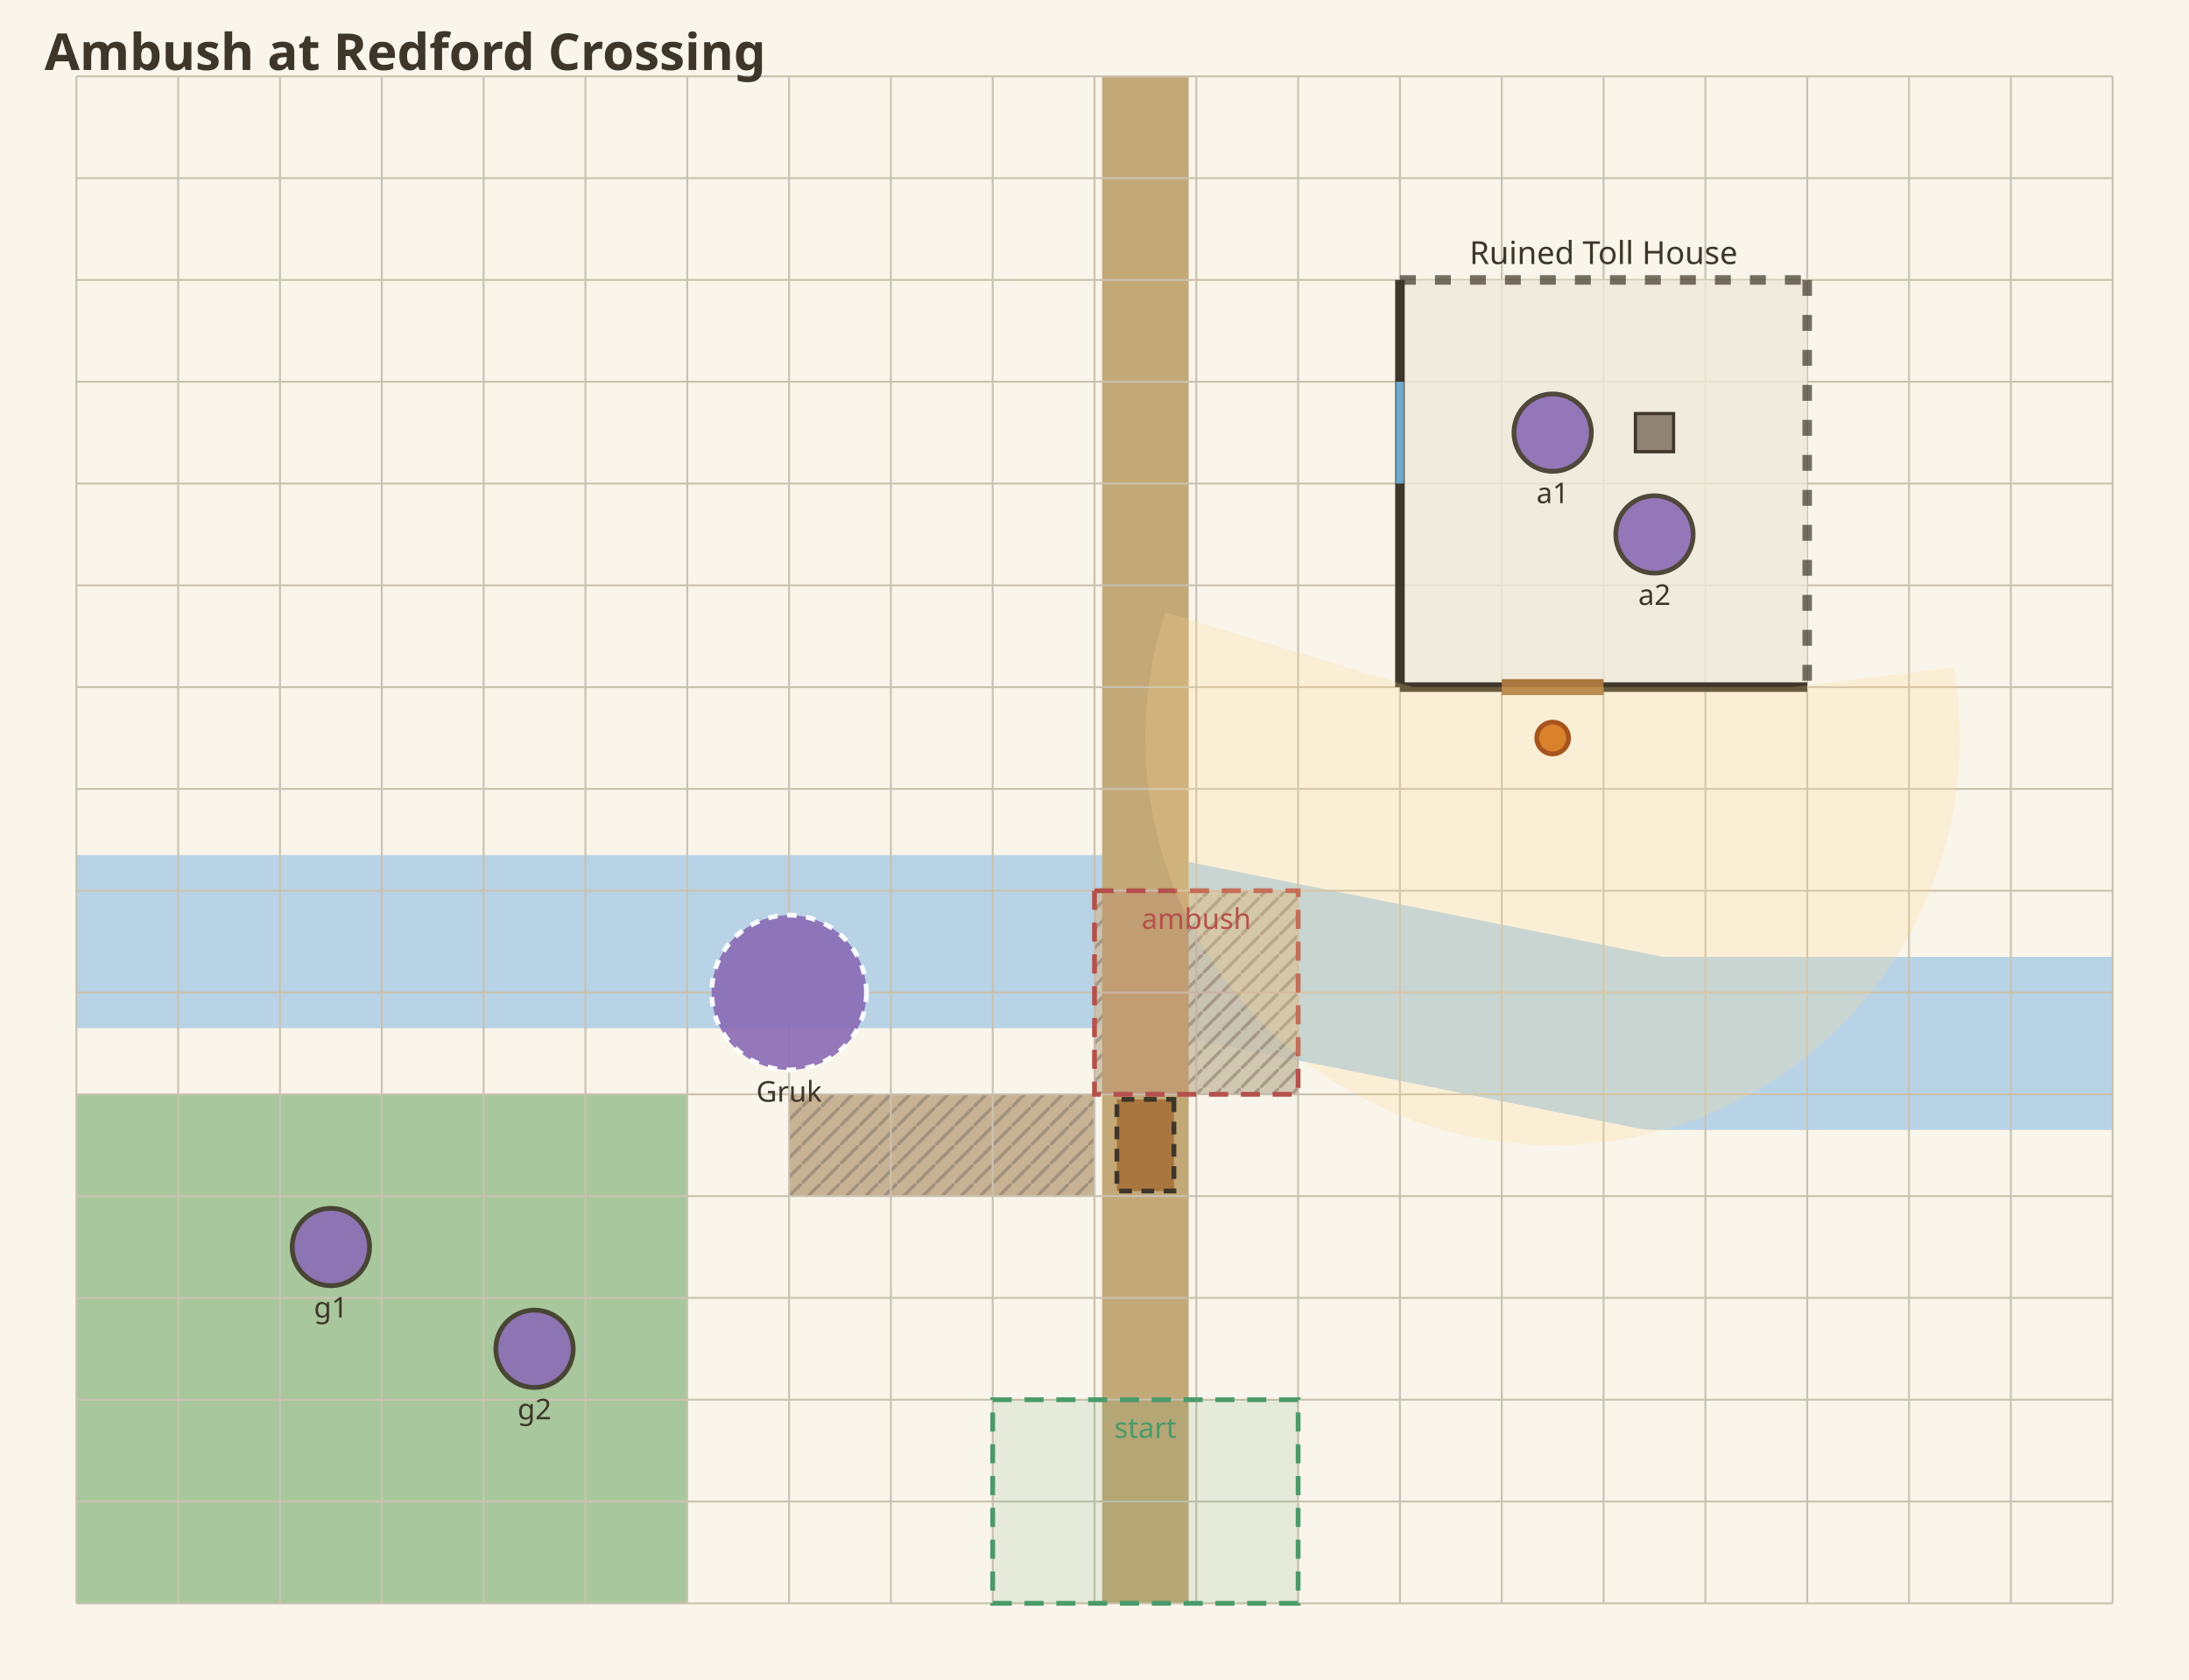
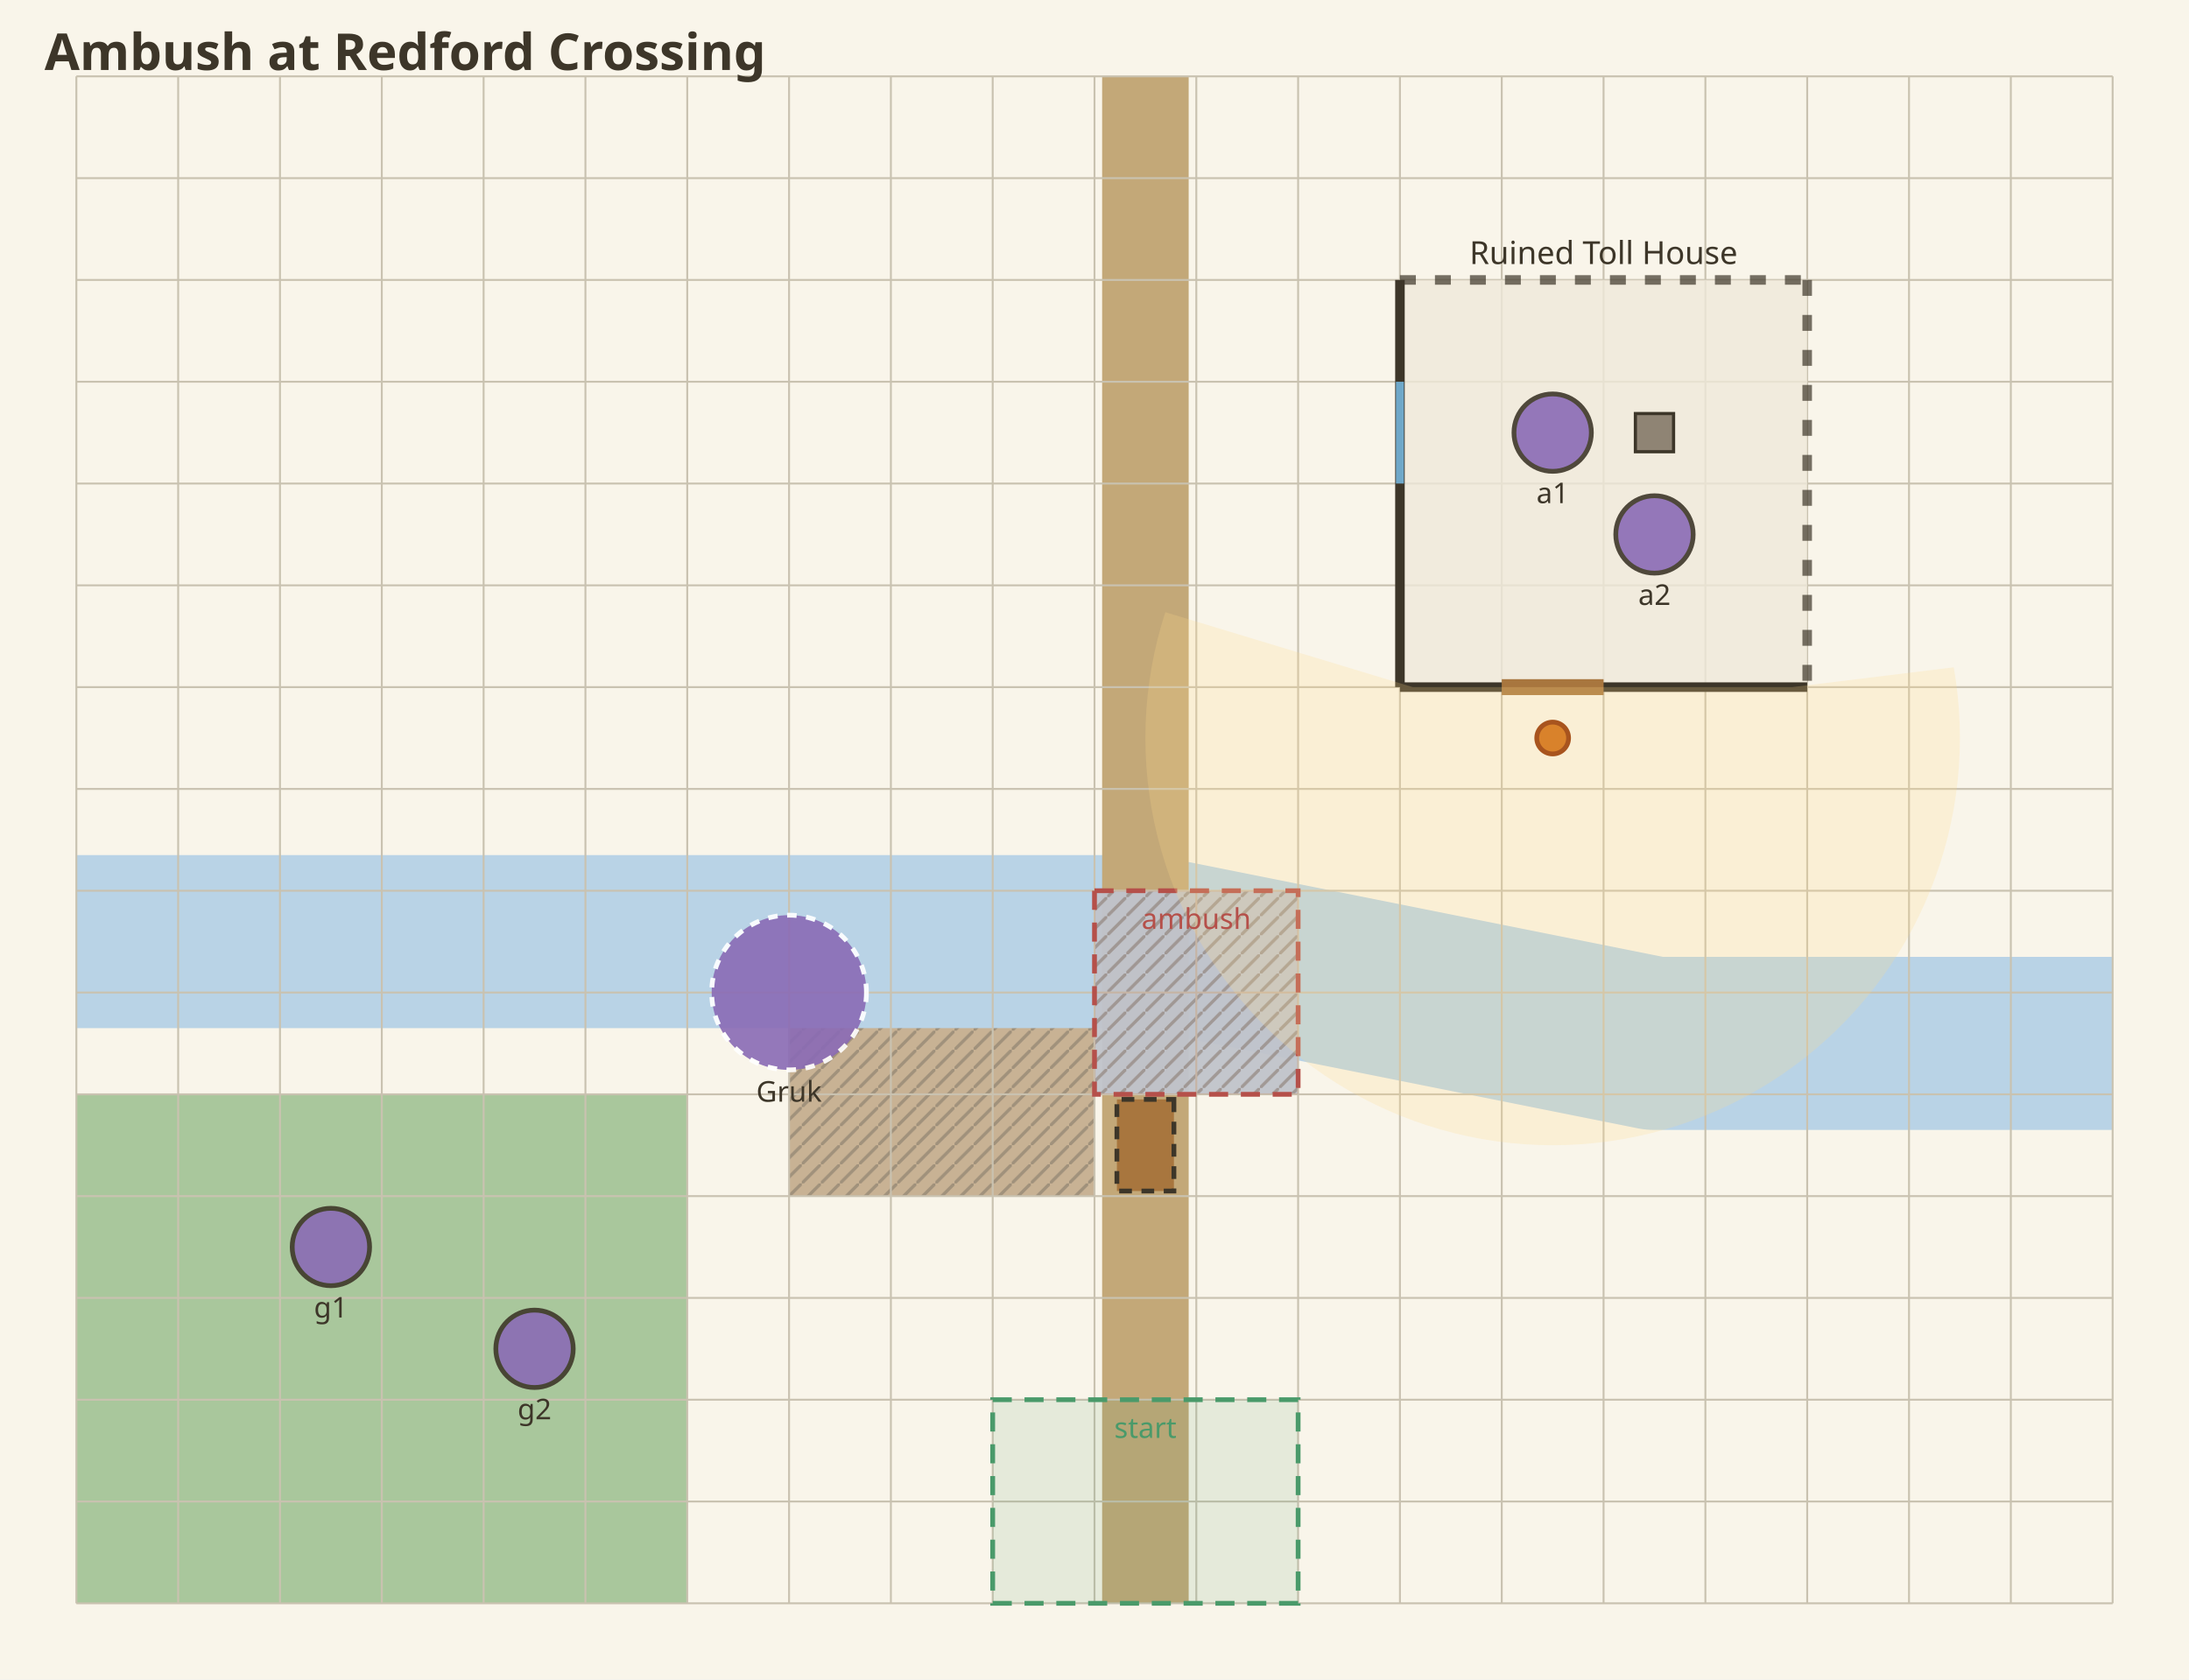
<svg xmlns="http://www.w3.org/2000/svg" viewBox="0 0 688 528" width="688" height="528" font-family="sans-serif">
  <rect x="0" y="0" width="688" height="528" fill="#f9f5ea" />
  <defs>
    <pattern id="hatch" width="6" height="6" patternUnits="userSpaceOnUse">
      <path d="M0,6 L6,0" stroke="#7a7264" stroke-width="1" opacity="0.5" />
    </pattern>
  </defs>
  <g>
    <rect x="24" y="344" width="192" height="160" fill="#a9c79c" />
  </g>
+   <g>
+     <rect x="248" y="312" width="96" height="64" fill="#c8b294" />
+     <rect x="248" y="312" width="96" height="64" fill="url(#hatch)" />
+   </g>
  <g id="cd-ambush-at-redford-crossing-the-redford">
    <polyline points="24,296 200,296 360,296 520,328 664,328" fill="none" stroke="#b9d3e6" stroke-width="54.4" stroke-linecap="butt" stroke-linejoin="round" />
  </g>
-   <g>
-     <rect x="344" y="280" width="64" height="64" fill="#cfd4b8" opacity="0.85" />
-     <rect x="344" y="280" width="64" height="64" fill="url(#hatch)" />
+   <g id="cd-ambush-at-redford-crossing-old-toll-road">
+     <polyline points="360,24 360,504" fill="none" stroke="#c3a878" stroke-width="27.2" stroke-linecap="butt" stroke-linejoin="round" />
  </g>
  <g>
-     <rect x="248" y="344" width="96" height="32" fill="#c8b294" />
-     <rect x="248" y="344" width="96" height="32" fill="url(#hatch)" />
-   </g>
-   <g id="cd-ambush-at-redford-crossing-old-toll-road">
-     <polyline points="360,24 360,504" fill="none" stroke="#c3a878" stroke-width="27.2" stroke-linecap="butt" stroke-linejoin="round" />
+     <rect x="344" y="280" width="32" height="32" fill="#c2d4dc" opacity="0.95" />
+     <rect x="344" y="280" width="32" height="32" fill="url(#hatch)" />
+     <rect x="344" y="312" width="32" height="32" fill="#c2d4dc" opacity="0.95" />
+     <rect x="344" y="312" width="32" height="32" fill="url(#hatch)" />
+     <rect x="376" y="280" width="32" height="32" fill="#c2d4dc" opacity="0.95" />
+     <rect x="376" y="280" width="32" height="32" fill="url(#hatch)" />
+     <rect x="376" y="312" width="32" height="32" fill="#c2d4dc" opacity="0.95" />
+     <rect x="376" y="312" width="32" height="32" fill="url(#hatch)" />
  </g>
  <line x1="24" y1="24" x2="24" y2="504" stroke="#c9c2b0" stroke-width="0.6" />
  <line x1="56" y1="24" x2="56" y2="504" stroke="#c9c2b0" stroke-width="0.6" />
  <line x1="88" y1="24" x2="88" y2="504" stroke="#c9c2b0" stroke-width="0.6" />
  <line x1="120" y1="24" x2="120" y2="504" stroke="#c9c2b0" stroke-width="0.6" />
  <line x1="152" y1="24" x2="152" y2="504" stroke="#c9c2b0" stroke-width="0.6" />
  <line x1="184" y1="24" x2="184" y2="504" stroke="#c9c2b0" stroke-width="0.6" />
  <line x1="216" y1="24" x2="216" y2="504" stroke="#c9c2b0" stroke-width="0.6" />
  <line x1="248" y1="24" x2="248" y2="504" stroke="#c9c2b0" stroke-width="0.6" />
  <line x1="280" y1="24" x2="280" y2="504" stroke="#c9c2b0" stroke-width="0.6" />
  <line x1="312" y1="24" x2="312" y2="504" stroke="#c9c2b0" stroke-width="0.6" />
  <line x1="344" y1="24" x2="344" y2="504" stroke="#c9c2b0" stroke-width="0.6" />
  <line x1="376" y1="24" x2="376" y2="504" stroke="#c9c2b0" stroke-width="0.6" />
  <line x1="408" y1="24" x2="408" y2="504" stroke="#c9c2b0" stroke-width="0.6" />
  <line x1="440" y1="24" x2="440" y2="504" stroke="#c9c2b0" stroke-width="0.6" />
  <line x1="472" y1="24" x2="472" y2="504" stroke="#c9c2b0" stroke-width="0.6" />
  <line x1="504" y1="24" x2="504" y2="504" stroke="#c9c2b0" stroke-width="0.6" />
  <line x1="536" y1="24" x2="536" y2="504" stroke="#c9c2b0" stroke-width="0.6" />
  <line x1="568" y1="24" x2="568" y2="504" stroke="#c9c2b0" stroke-width="0.6" />
  <line x1="600" y1="24" x2="600" y2="504" stroke="#c9c2b0" stroke-width="0.6" />
  <line x1="632" y1="24" x2="632" y2="504" stroke="#c9c2b0" stroke-width="0.6" />
  <line x1="664" y1="24" x2="664" y2="504" stroke="#c9c2b0" stroke-width="0.6" />
  <line x1="24" y1="24" x2="664" y2="24" stroke="#c9c2b0" stroke-width="0.6" />
  <line x1="24" y1="56" x2="664" y2="56" stroke="#c9c2b0" stroke-width="0.6" />
  <line x1="24" y1="88" x2="664" y2="88" stroke="#c9c2b0" stroke-width="0.6" />
  <line x1="24" y1="120" x2="664" y2="120" stroke="#c9c2b0" stroke-width="0.6" />
  <line x1="24" y1="152" x2="664" y2="152" stroke="#c9c2b0" stroke-width="0.6" />
  <line x1="24" y1="184" x2="664" y2="184" stroke="#c9c2b0" stroke-width="0.6" />
  <line x1="24" y1="216" x2="664" y2="216" stroke="#c9c2b0" stroke-width="0.6" />
  <line x1="24" y1="248" x2="664" y2="248" stroke="#c9c2b0" stroke-width="0.6" />
  <line x1="24" y1="280" x2="664" y2="280" stroke="#c9c2b0" stroke-width="0.6" />
  <line x1="24" y1="312" x2="664" y2="312" stroke="#c9c2b0" stroke-width="0.6" />
  <line x1="24" y1="344" x2="664" y2="344" stroke="#c9c2b0" stroke-width="0.6" />
  <line x1="24" y1="376" x2="664" y2="376" stroke="#c9c2b0" stroke-width="0.6" />
  <line x1="24" y1="408" x2="664" y2="408" stroke="#c9c2b0" stroke-width="0.6" />
  <line x1="24" y1="440" x2="664" y2="440" stroke="#c9c2b0" stroke-width="0.6" />
  <line x1="24" y1="472" x2="664" y2="472" stroke="#c9c2b0" stroke-width="0.6" />
  <line x1="24" y1="504" x2="664" y2="504" stroke="#c9c2b0" stroke-width="0.6" />
  <g id="cd-ambush-at-redford-crossing-tollhouse">
    <rect x="440" y="88" width="128" height="128" fill="#efe9da" opacity="0.8" />
    <line x1="440" y1="88" x2="568" y2="88" stroke="#3d3629" stroke-width="3" stroke-dasharray="5 6" opacity="0.7" />
    <line x1="440" y1="216" x2="568" y2="216" stroke="#3d3629" stroke-width="3" opacity="1" />
    <line x1="440" y1="88" x2="440" y2="216" stroke="#3d3629" stroke-width="3" opacity="1" />
    <line x1="568" y1="88" x2="568" y2="216" stroke="#3d3629" stroke-width="3" stroke-dasharray="5 6" opacity="0.7" />
    <line x1="472" y1="216" x2="504" y2="216" stroke="#a8763e" stroke-width="5" />
    <line x1="440" y1="120" x2="440" y2="152" stroke="#6fa8c9" stroke-width="2.5" />
  </g>
  <g id="cd-ambush-at-redford-crossing-start">
    <rect x="312" y="440" width="96" height="64" fill="#4a9a6a" opacity="0.12" />
    <rect x="312" y="440" width="96" height="64" fill="none" stroke="#4a9a6a" stroke-width="1.5" stroke-dasharray="6 4" />
  </g>
  <g id="cd-ambush-at-redford-crossing-ambush">
    <rect x="344" y="280" width="64" height="64" fill="#b5504a" opacity="0.12" />
    <rect x="344" y="280" width="64" height="64" fill="none" stroke="#b5504a" stroke-width="1.5" stroke-dasharray="6 4" />
  </g>
  <g>
    <rect x="345.6" y="351.04" width="28.8" height="17.92" fill="#a8763e" stroke="#3d3629" stroke-width="1.5" stroke-dasharray="4 3" transform="rotate(90 360 360)" />
  </g>
  <g>
    <polygon points="616,232 615.92,236.47 615.69,240.93 615.3,245.38 614.75,249.81 614.06,254.23 613.2,258.61 612.2,262.97 611.04,267.28 609.74,271.55 608.28,275.78 606.68,279.95 604.93,284.06 603.05,288.11 601.02,292.09 598.85,296 596.55,299.83 594.12,303.58 591.55,307.24 588.87,310.8 586.05,314.28 583.12,317.65 580.08,320.92 576.92,324.08 573.65,327.12 570.28,330.05 566.8,332.87 563.24,335.55 559.58,338.12 555.83,340.55 552,342.85 548.09,345.02 544.11,347.05 540.06,348.93 535.95,350.68 531.78,352.28 527.55,353.74 523.28,355.04 518.97,356.2 514.61,357.2 510.23,358.06 505.81,358.75 501.38,359.3 496.93,359.69 492.47,359.92 488,360 483.53,359.92 479.07,359.69 474.62,359.3 470.19,358.75 465.77,358.06 461.39,357.2 457.03,356.2 452.72,355.04 448.45,353.74 444.22,352.28 440.05,350.68 435.94,348.93 431.89,347.05 427.91,345.02 424,342.85 420.17,340.55 416.42,338.12 412.76,335.55 409.2,332.87 405.72,330.05 402.35,327.12 399.08,324.08 395.92,320.92 392.88,317.65 389.95,314.28 387.13,310.8 384.45,307.24 381.88,303.58 379.45,299.83 377.15,296 374.98,292.09 372.95,288.11 371.07,284.06 369.32,279.95 367.72,275.78 366.26,271.55 364.96,267.28 363.8,262.97 362.8,258.61 361.94,254.23 361.25,249.81 360.7,245.38 360.31,240.93 360.08,236.47 360,232 360.08,227.53 360.31,223.07 360.7,218.62 361.25,214.19 361.94,209.77 362.8,205.39 363.8,201.03 364.96,196.72 366.26,192.45 444.04,216 448.4,216 452.06,216 455.2,216 457.91,216 460.29,216 462.39,216 464.28,216 465.98,216 467.52,216 468.93,216 470.23,216 471.43,216 472.55,216 473.59,216 474.57,216 475.5,216 476.38,216 477.21,216 478,216 478.76,216 479.49,216 480.2,216 480.88,216 481.54,216 482.18,216 482.8,216 483.41,216 484.01,216 484.6,216 485.18,216 485.75,216 486.32,216 486.88,216 487.44,216 488,216 488.56,216 489.12,216 489.68,216 490.25,216 490.82,216 491.4,216 491.99,216 492.59,216 493.2,216 493.82,216 494.46,216 495.12,216 495.8,216 496.51,216 497.24,216 498,216 498.79,216 499.62,216 500.5,216 501.43,216 502.41,216 503.45,216 504.57,216 505.77,216 507.07,216 508.48,216 510.02,216 511.72,216 513.61,216 515.71,216 518.09,216 520.8,216 523.94,216 527.6,216 531.96,216 537.24,216 543.8,216 552.17,216 563.27,216 614.06,209.77 614.75,214.19 615.3,218.62 615.69,223.07 615.92,227.53" fill="#ffd98a" opacity="0.22" />
    <circle cx="488" cy="232" r="5" fill="#d9822b" stroke="#a8541e" stroke-width="1.5" />
  </g>
  <g id="cd-ambush-at-redford-crossing-loot">
    <rect x="514" y="130" width="12" height="12" fill="#8f8474" stroke="#3d3629" stroke-width="1" />
  </g>
  <g id="cd-ambush-at-redford-crossing-g1">
    <circle cx="104" cy="392" r="12.16" fill="#8a6ab5" opacity="0.9" stroke="#3d3629" stroke-width="1.5" />
  </g>
  <g>
    <circle cx="168" cy="424" r="12.16" fill="#8a6ab5" opacity="0.9" stroke="#3d3629" stroke-width="1.5" />
  </g>
  <g id="cd-ambush-at-redford-crossing-a1">
    <circle cx="488" cy="136" r="12.16" fill="#8a6ab5" opacity="0.9" stroke="#3d3629" stroke-width="1.5" />
  </g>
  <g>
    <circle cx="520" cy="168" r="12.16" fill="#8a6ab5" opacity="0.9" stroke="#3d3629" stroke-width="1.5" />
  </g>
  <g id="cd-ambush-at-redford-crossing-gruk">
    <circle cx="248" cy="312" r="24.32" fill="#8a6ab5" opacity="0.9" stroke="#fff" stroke-width="1.5" stroke-dasharray="3 3" />
  </g>
  <text x="504" y="83" font-size="10" fill="#3d3629" text-anchor="middle" font-family="sans-serif">Ruined Toll House</text>
  <text x="104" y="414.16" font-size="9" fill="#3d3629" text-anchor="middle" font-family="sans-serif">g1</text>
  <text x="168" y="446.16" font-size="9" fill="#3d3629" text-anchor="middle" font-family="sans-serif">g2</text>
  <text x="488" y="158.16" font-size="9" fill="#3d3629" text-anchor="middle" font-family="sans-serif">a1</text>
  <text x="520" y="190.16" font-size="9" fill="#3d3629" text-anchor="middle" font-family="sans-serif">a2</text>
  <text x="248" y="346.32" font-size="9" fill="#3d3629" text-anchor="middle" font-family="sans-serif">Gruk</text>
  <text x="360" y="452" font-size="9" fill="#4a9a6a" text-anchor="middle" font-family="sans-serif">start</text>
  <text x="376" y="292" font-size="9" fill="#b5504a" text-anchor="middle" font-family="sans-serif">ambush</text>
  <text x="14" y="22" font-size="16" font-weight="bold" fill="#3d3629" font-family="sans-serif">Ambush at Redford Crossing</text>
</svg>
